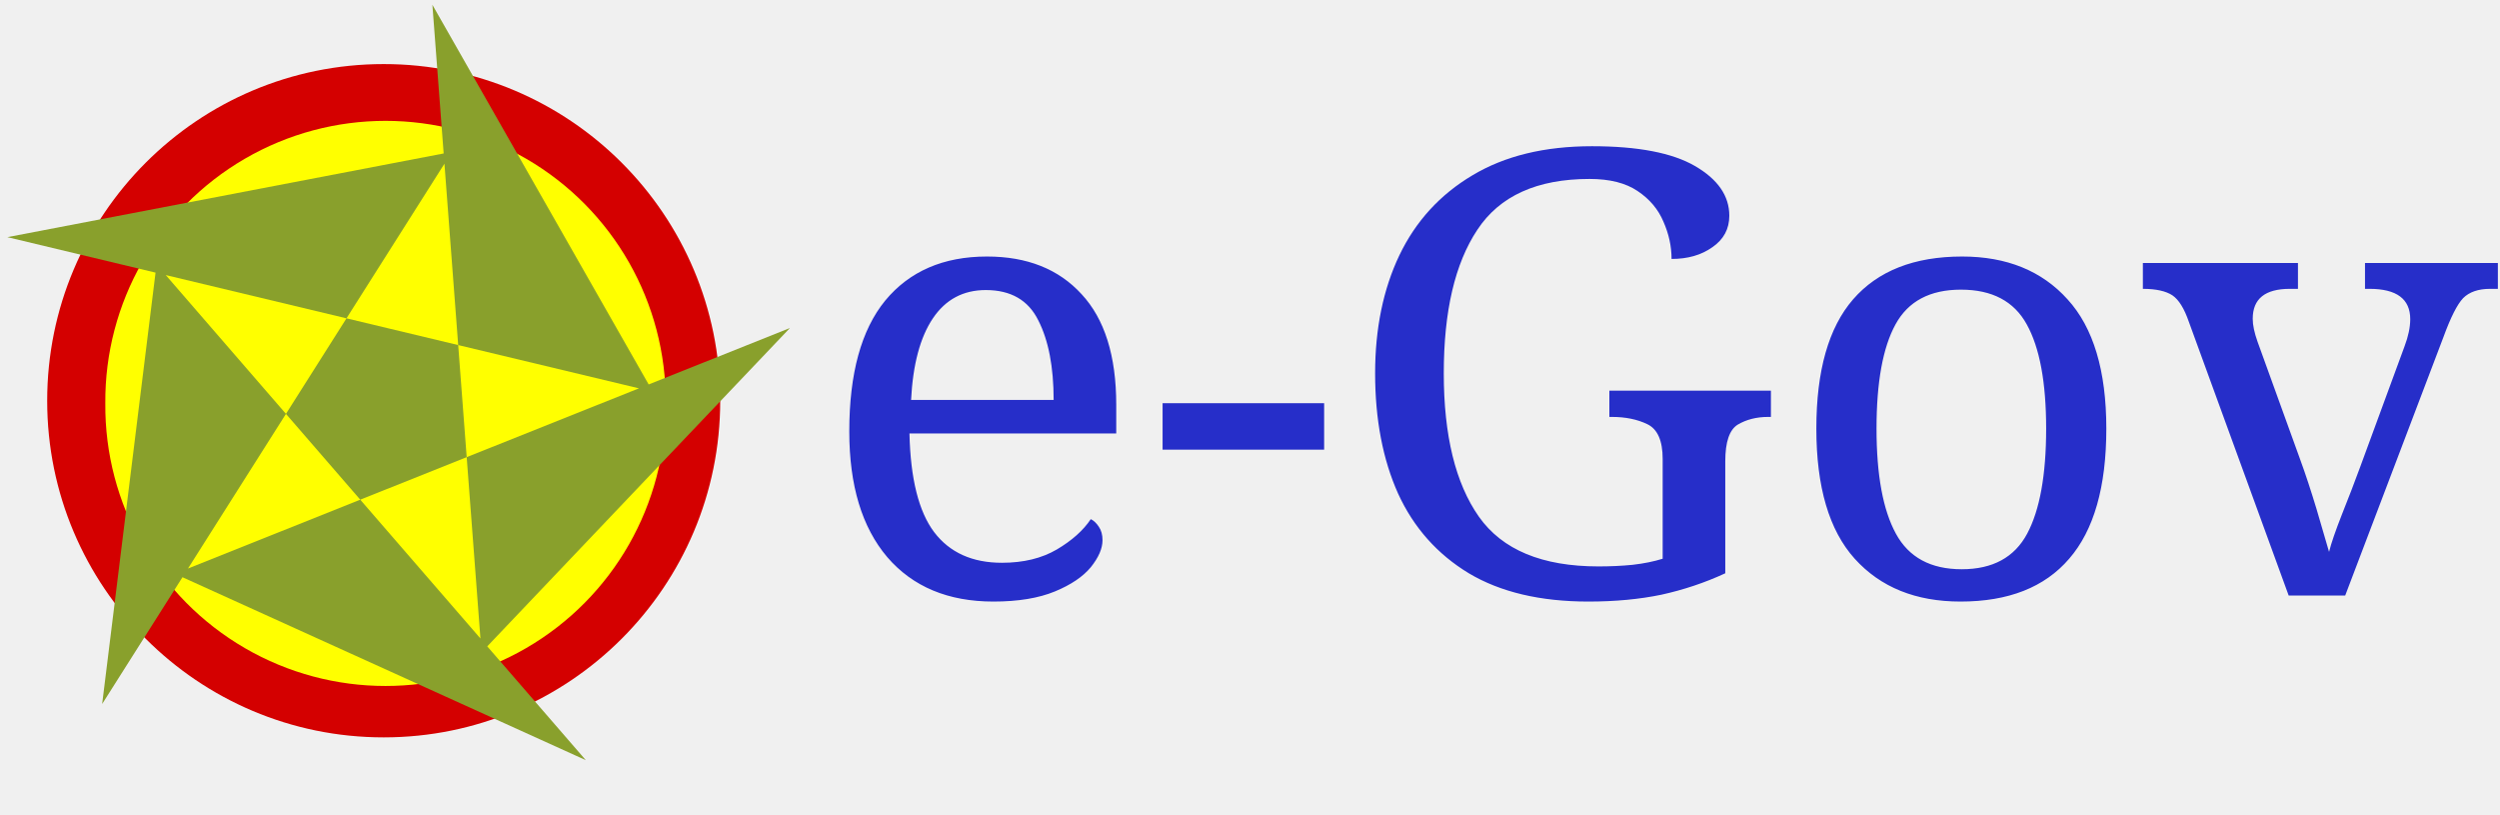
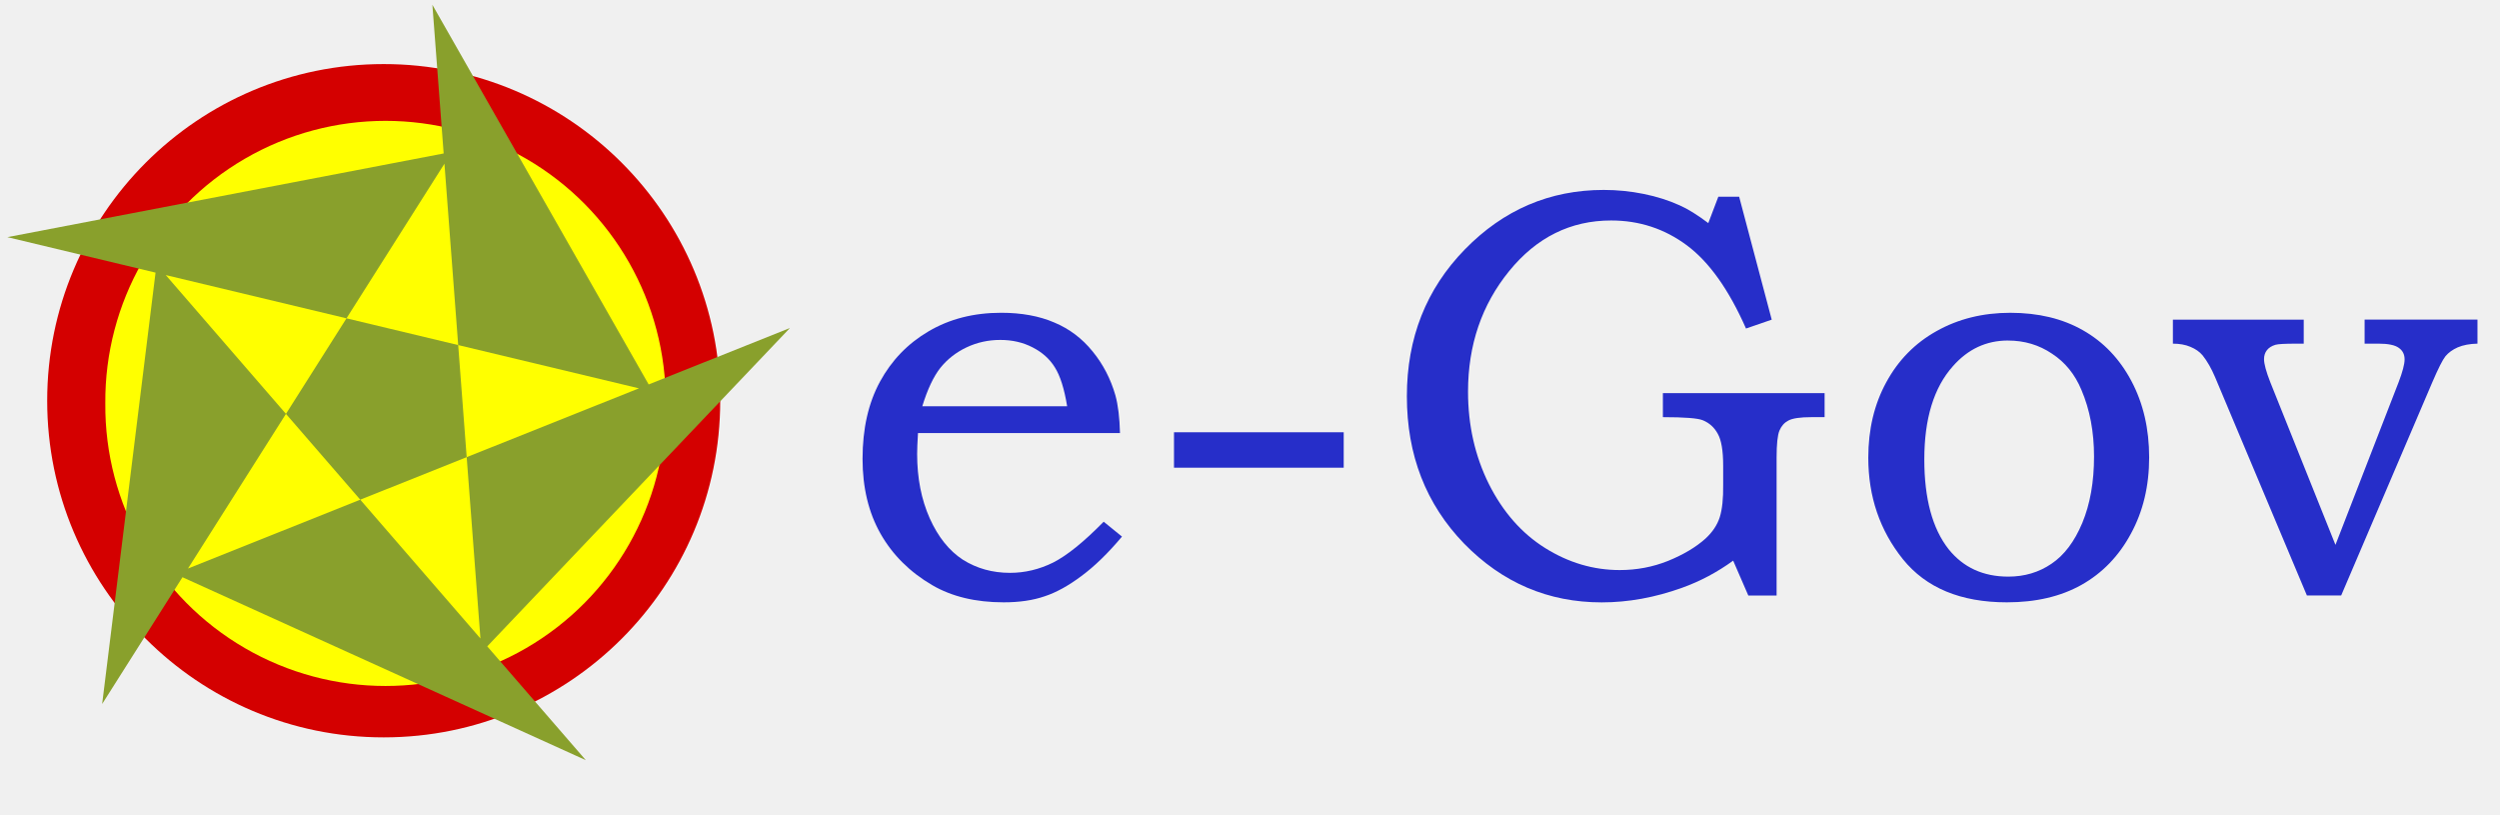
<svg xmlns="http://www.w3.org/2000/svg" width="140.932" height="45.895">
  <g>
-     <path id="path5238" d="m40.617,22.59a18.978,18.978 0 1 1 -37.956,0a18.978,18.978 0 1 1 37.956,0z" stroke-miterlimit="4" stroke-linecap="round" stroke-width="0" stroke="#000000" fill-rule="nonzero" fill="#d40000" />
-     <path id="path3778" d="m37.544,22.742a15.803,15.803 0 1 1 -31.605,0a15.803,15.803 0 1 1 31.605,0z" stroke-miterlimit="4" stroke-linecap="round" stroke-width="0" stroke="#ffffff" fill-rule="nonzero" fill="#ffff00" />
-     <path id="path3782" d="m27.156,36.776l17.391,-18.284l-34.687,13.853l23.176,10.507l-24.207,-27.944l-3.068,24.778l19.726,-31.124l-25.072,4.807l36.398,8.709l-12.428,-21.807l2.769,36.506l0,0z" stroke-miterlimit="4" stroke-linecap="round" stroke-width="0" stroke="#000000" fill-rule="nonzero" fill="#89a02c" />
-     <text fill="#262ec9" stroke-width="0" stroke-dasharray="null" stroke-linejoin="null" stroke-linecap="null" x="77.969" y="25.569" id="svg_1" font-size="24" font-family="serif" text-anchor="middle" xml:space="preserve" transform="matrix(1.457681,0,0,1.457681,-20.1825,-3.703163) " stroke="#183c8b" font-weight="normal">e-Gov</text>
+     <path stroke-miterlimit="4" d="m40.617,22.59a18.978,18.978 0 1 1 -37.956,0a18.978,18.978 0 1 1 37.956,0z" id="path5238" stroke-linecap="round" stroke-width="0" stroke="#000000" fill-rule="nonzero" fill="#d40000" />
+     <path stroke-miterlimit="4" d="m37.544,22.742a15.803,15.803 0 1 1 -31.605,0a15.803,15.803 0 1 1 31.605,0z" id="path3778" stroke-linecap="round" stroke-width="0" stroke="#ffffff" fill-rule="nonzero" fill="#ffff00" />
+     <path stroke-miterlimit="4" d="m27.156,36.776l17.391,-18.284l-34.687,13.853l23.176,10.507l-24.207,-27.944l-3.068,24.778l19.726,-31.124l-25.072,4.807l36.398,8.709l-12.428,-21.807l2.769,36.506l0,0z" id="path3782" stroke-linecap="round" stroke-width="0" stroke="#000000" fill-rule="nonzero" fill="#89a02c" />
+     <g id="svg_1" stroke-width="0" stroke="#183c8b" fill="#262ec9" text-anchor="middle" font-family="'Bookman Old Style'" font-size="33px" font-weight="normal" font-style="normal">
+       <path d="m62.244,29.411l1.031,0.838q-1.176,1.402 -2.288,2.224q-1.096,0.822 -2.079,1.144q-0.983,0.338 -2.304,0.338q-2.369,0 -4.028,-0.967q-1.901,-1.112 -2.917,-2.9q-1.015,-1.789 -1.015,-4.222q0,-2.546 0.983,-4.351q0.983,-1.805 2.739,-2.836q1.772,-1.047 4.093,-1.047q1.724,0 2.997,0.548q1.273,0.532 2.159,1.627q0.886,1.08 1.289,2.481q0.226,0.822 0.258,2.127l-11.392,0q-0.048,0.79 -0.048,1.176q0,2.03 0.709,3.625q0.709,1.579 1.869,2.336q1.176,0.741 2.659,0.741q1.257,0 2.433,-0.58q1.176,-0.596 2.852,-2.304zm-2.062,-6.51q-0.242,-1.482 -0.693,-2.191q-0.435,-0.709 -1.257,-1.128q-0.806,-0.419 -1.821,-0.419q-1.015,0 -1.901,0.419q-0.886,0.419 -1.482,1.16q-0.58,0.741 -1.015,2.159l8.169,0z" id="path4538" stroke-width="0" stroke="#183c8b" fill="#262ec9" />
+       <path d="m66.208,24.368l9.571,0l0,1.998l-9.571,0l0,-1.998z" id="path4540" stroke-width="0" stroke="#183c8b" fill="#262ec9" />
+       <path d="m96.904,11.091l1.176,0l1.837,6.929l-1.45,0.5q-1.45,-3.287 -3.335,-4.689q-1.885,-1.402 -4.27,-1.402q-3.432,0 -5.752,2.852q-2.32,2.852 -2.32,6.8q0,2.836 1.176,5.205q1.192,2.369 3.174,3.609q1.982,1.241 4.206,1.241q1.434,0 2.723,-0.516q1.305,-0.532 2.111,-1.257q0.596,-0.548 0.806,-1.208q0.209,-0.661 0.193,-1.837l0,-1.063q0,-1.273 -0.306,-1.805q-0.29,-0.532 -0.838,-0.757q-0.419,-0.177 -2.256,-0.177l0,-1.354l9.12,0l0,1.354l-0.741,0q-0.951,0 -1.305,0.193q-0.338,0.177 -0.5,0.564q-0.161,0.387 -0.161,1.515l0,7.783l-1.595,0l-0.854,-1.966q-1.354,0.983 -2.884,1.531q-2.288,0.822 -4.528,0.822q-4.528,0 -7.767,-3.319q-3.223,-3.335 -3.223,-8.298q0,-4.931 3.271,-8.282q3.271,-3.352 7.831,-3.352q1.144,0 2.256,0.226q1.112,0.226 2.03,0.645q0.693,0.306 1.611,0.999l0.564,-1.482z" id="path4542" stroke-width="0" stroke="#183c8b" fill="#262ec9" />
+       <path d="m113.372,17.633q2.369,0 4.093,0.983q1.74,0.983 2.739,2.868q0.999,1.885 0.999,4.302q0,2.417 -1.031,4.302q-1.015,1.885 -2.788,2.884q-1.756,0.983 -4.206,0.983q-3.899,0 -5.865,-2.433q-1.95,-2.433 -1.95,-5.72q0,-2.401 1.015,-4.254q1.015,-1.869 2.836,-2.884q1.837,-1.031 4.157,-1.031zm-0.129,1.563q-1.837,0 -3.11,1.45q-1.611,1.805 -1.611,5.253q0,3.319 1.37,5.06q1.241,1.547 3.368,1.547q1.37,0 2.433,-0.725q1.08,-0.725 1.74,-2.304q0.661,-1.595 0.661,-3.738q0,-2.095 -0.709,-3.754q-0.548,-1.321 -1.66,-2.046q-1.096,-0.741 -2.481,-0.741z" id="path4544" stroke-width="0" stroke="#183c8b" fill="#262ec9" />
+       <path d="m122.54,18.019l7.38,0l0,1.354l-0.451,0q-0.918,0 -1.144,0.064q-0.322,0.097 -0.483,0.306q-0.161,0.209 -0.161,0.5q0,0.403 0.354,1.305l3.674,9.168l3.561,-9.168q0.338,-0.886 0.338,-1.289q0,-0.419 -0.322,-0.645q-0.322,-0.242 -1.16,-0.242l-0.773,0l0,-1.354l6.365,0l0,1.354q-0.661,0.016 -1.112,0.209q-0.435,0.193 -0.693,0.5q-0.242,0.306 -0.741,1.466l-5.14,12.021l-1.934,0l-5.172,-12.294q-0.322,-0.757 -0.709,-1.241q-0.258,-0.306 -0.693,-0.483q-0.419,-0.177 -0.983,-0.177l0,-1.354z" id="path4546" stroke-width="0" stroke="#183c8b" fill="#262ec9" />
+     </g>
  </g>
</svg>
